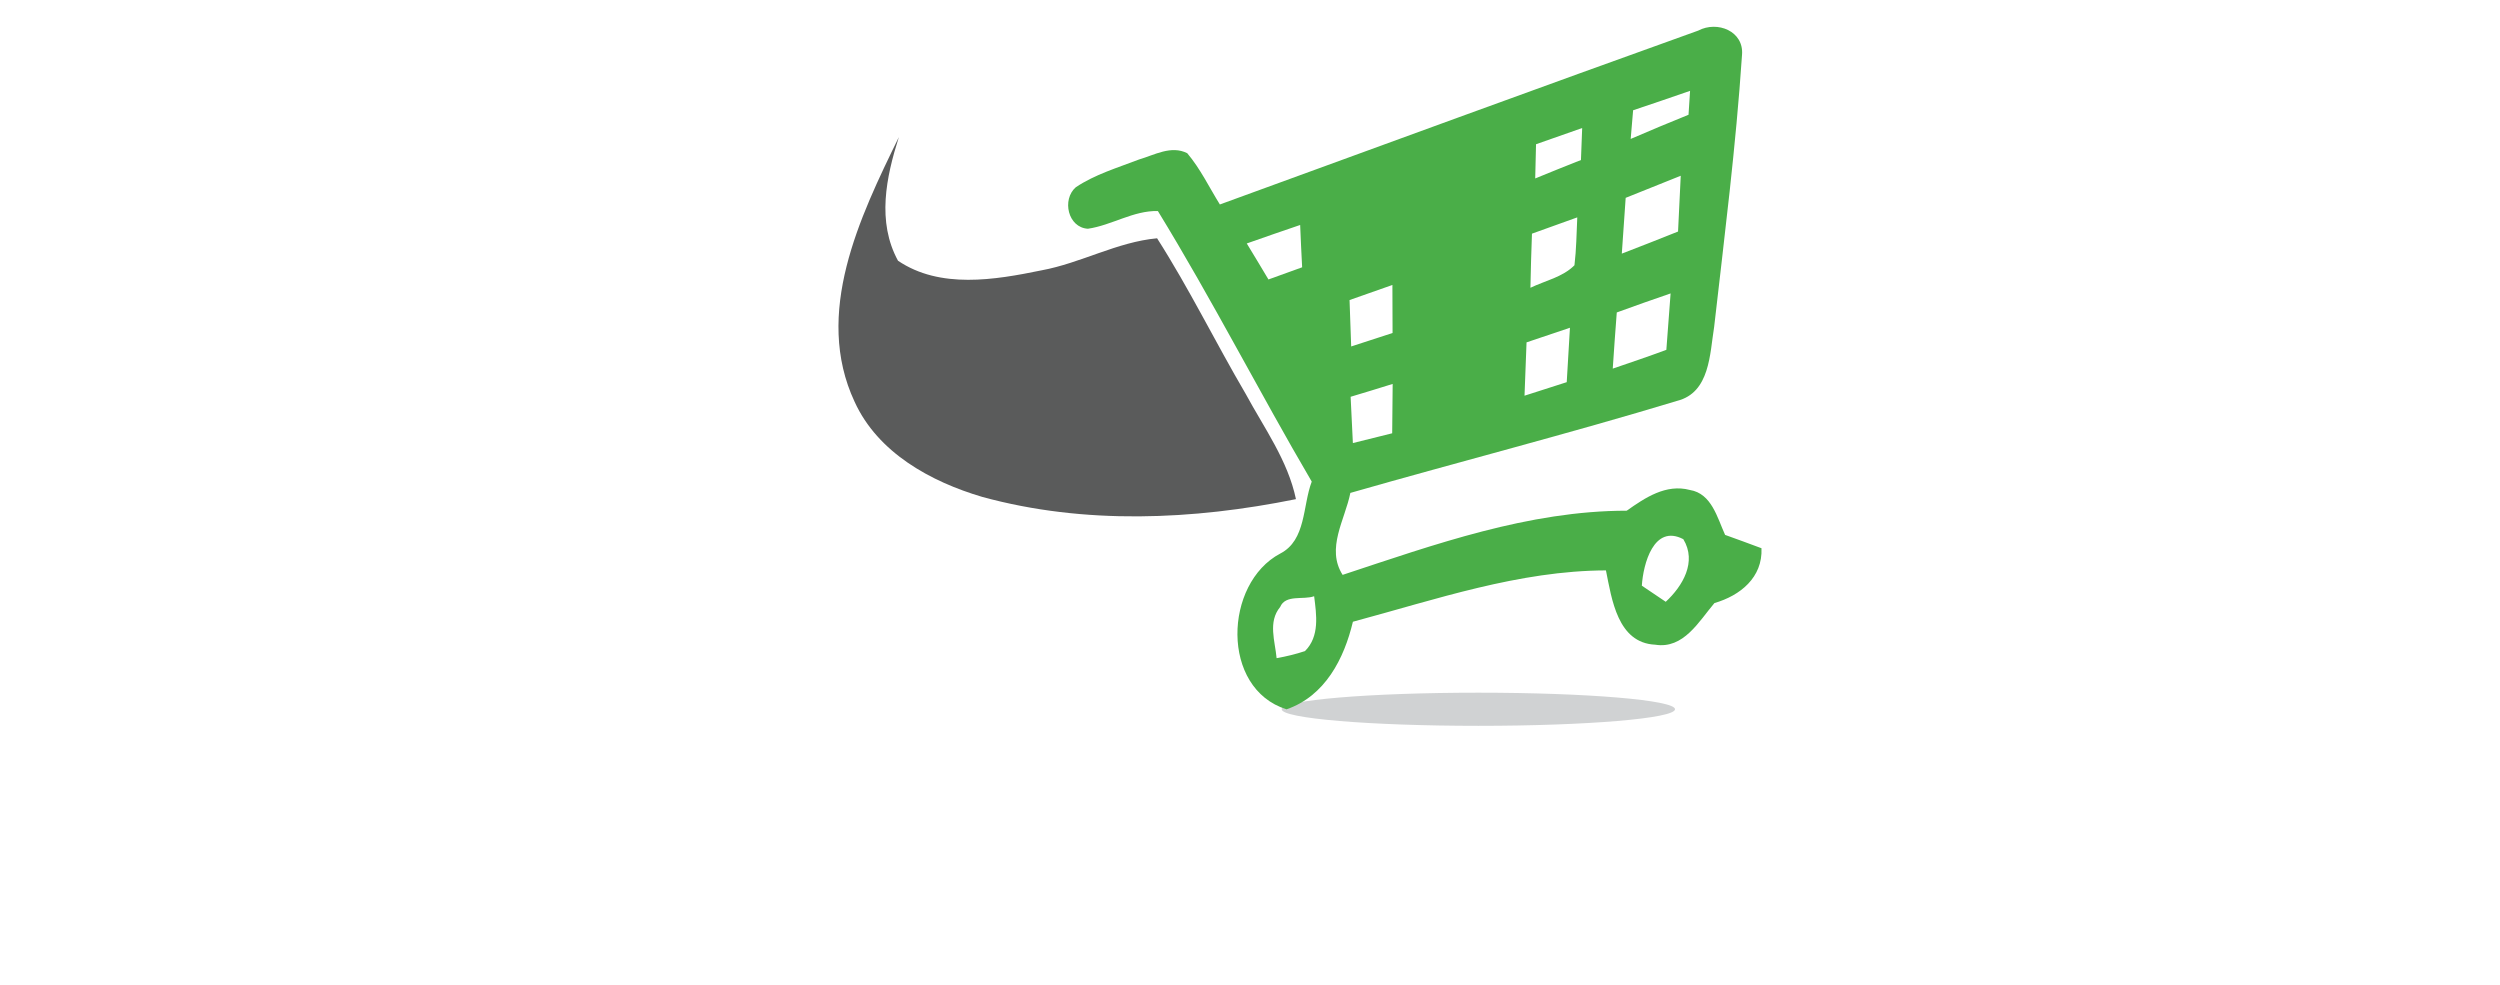
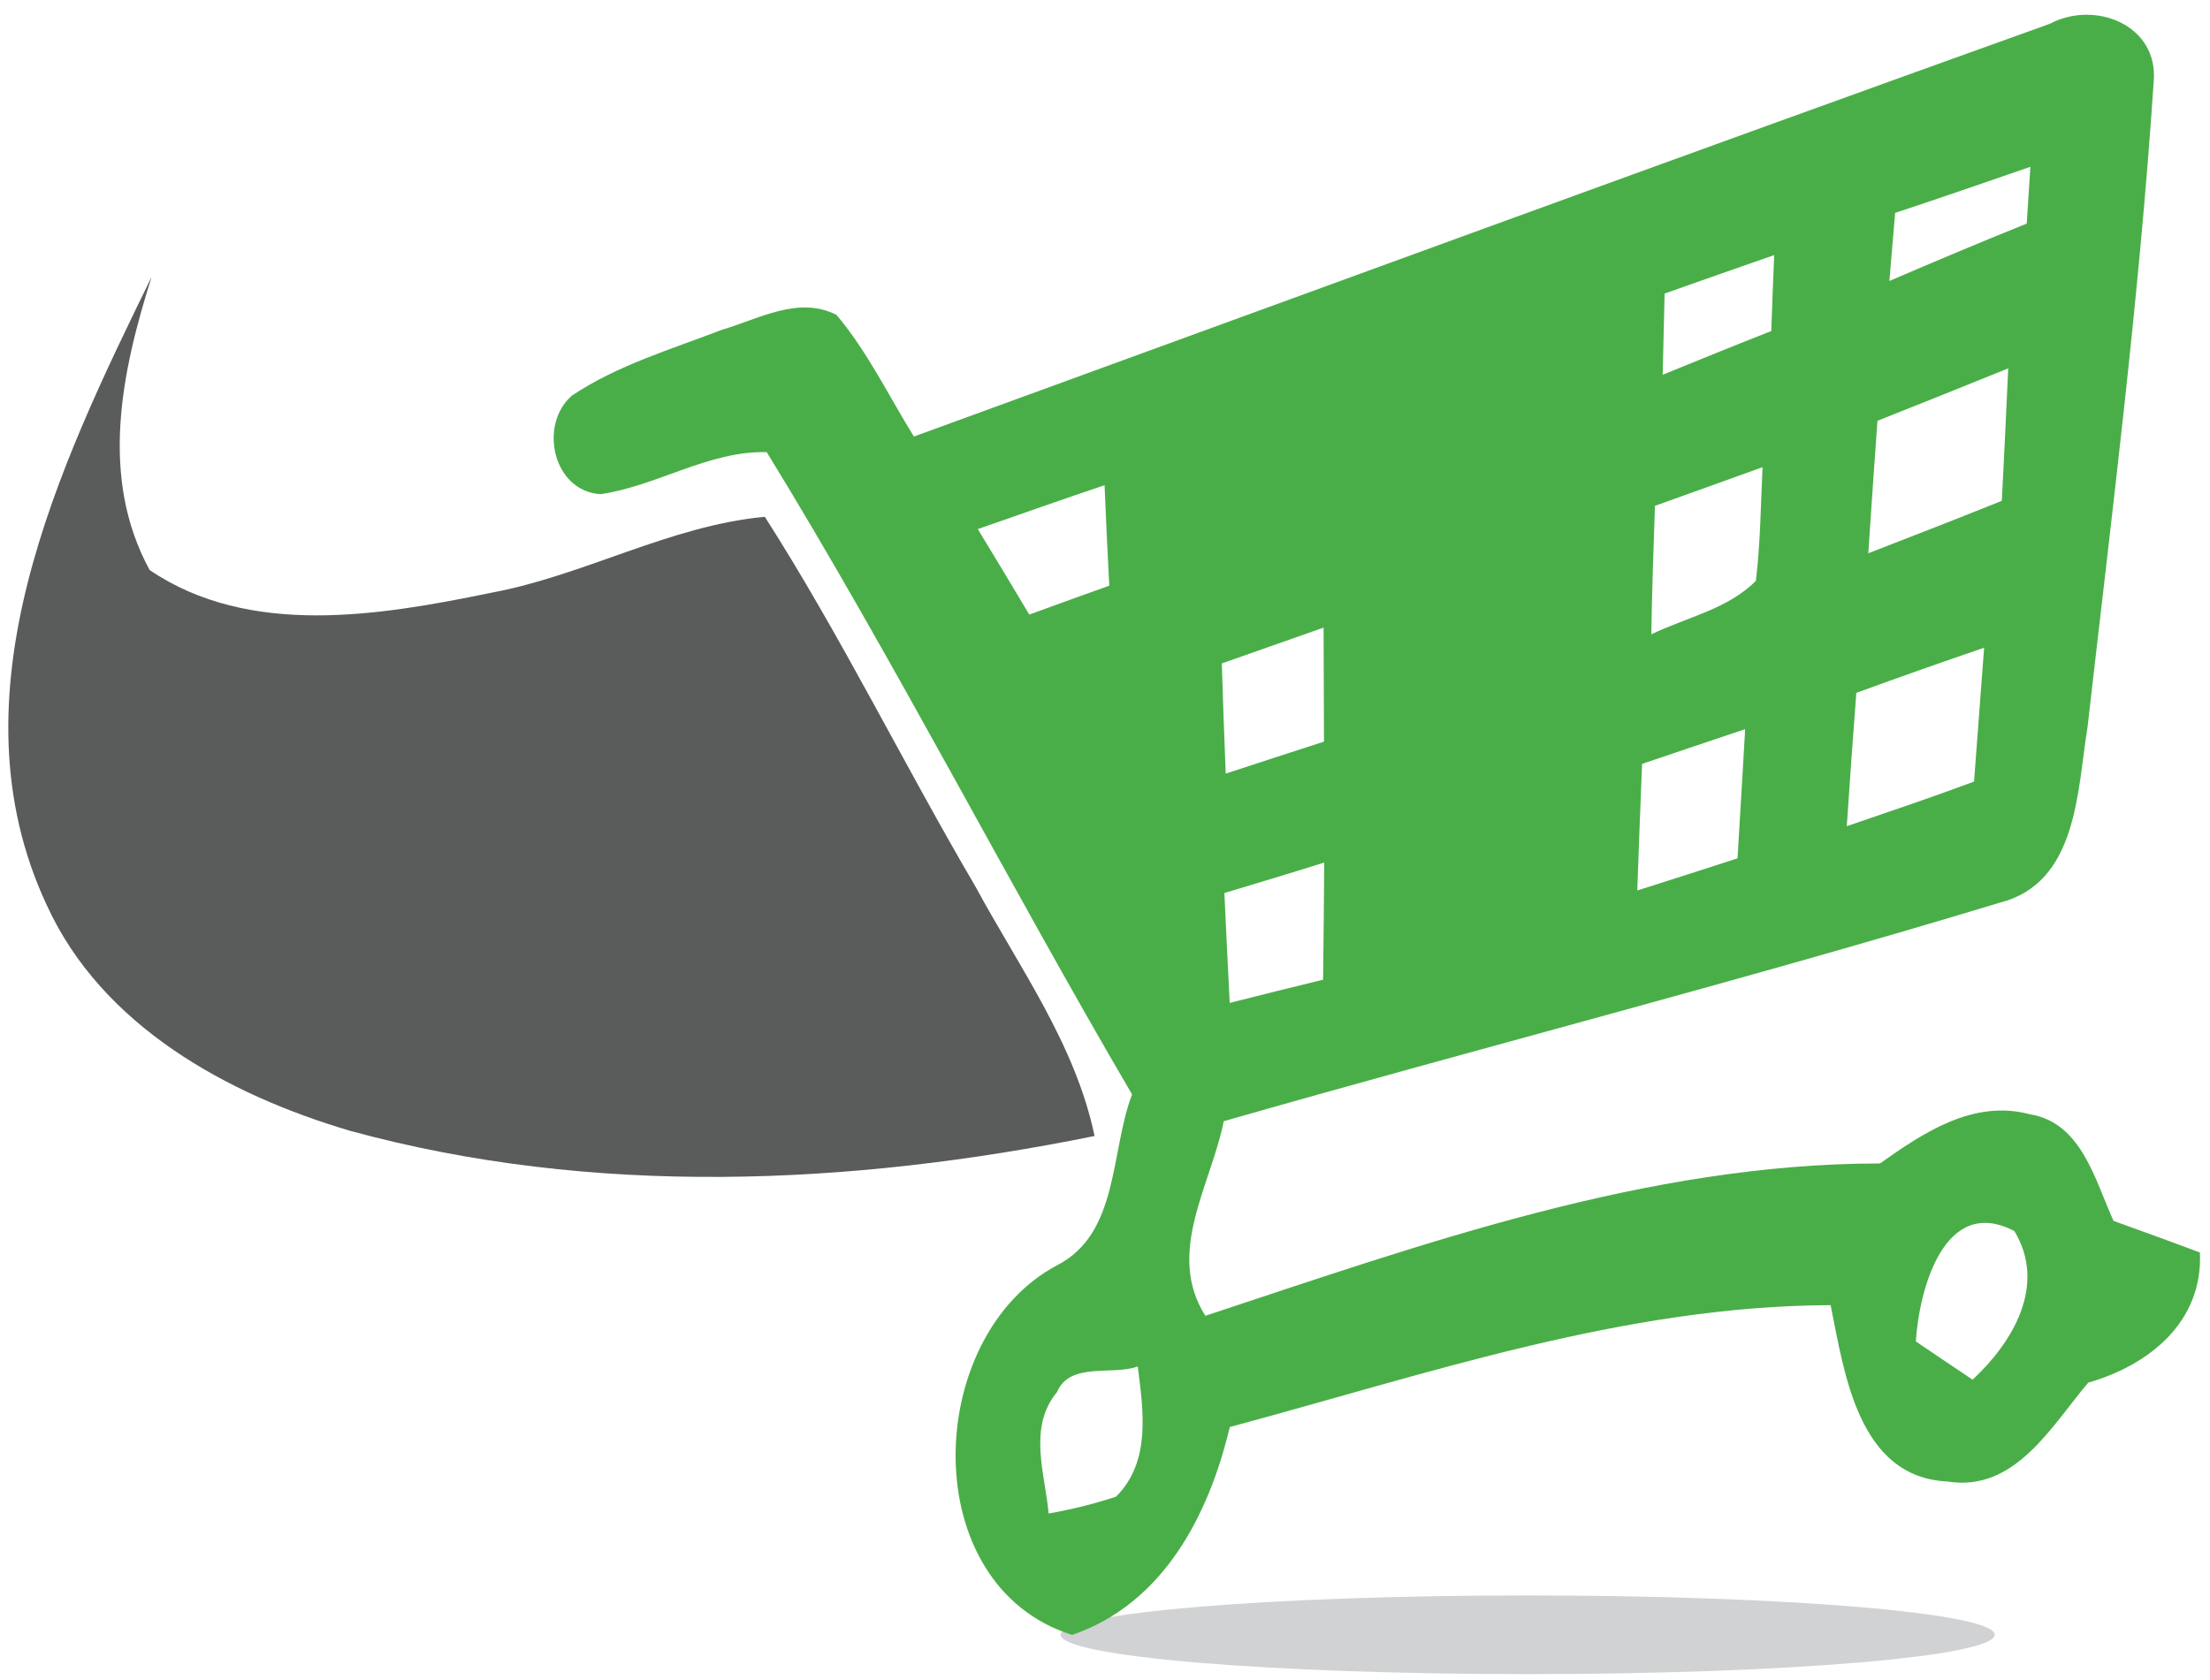
- <svg xmlns="http://www.w3.org/2000/svg" version="1.1" preserveAspectRatio="xMidYMid meet" viewBox="736 408 325 128">
-   <g data-item-type="text" data-item="Business" id="logo__item--business" class="logo__item">
-             </g>
-   <g data-item-type="image" data-item="Image" data-logo-item="" id="logo__item--logo_0" class="logo__item">
-     <g class="logo__item__inner" transform="translate(831.5652 381.5) scale(1.471788 1.471788) rotate(0 0 0)">
-       <g>
-         <path fill="#D0D2D3" d="M83.021,80.65c0,0.813-7.778,1.467-17.373,1.467c-9.597,0-17.374-0.654-17.374-1.467   c0-0.807,7.777-1.461,17.374-1.461C75.242,79.189,83.021,79.844,83.021,80.65z" data-part-id="logo__item--logo_0__0" />
-         <g>
-           <path fill="#4AAE48" d="M87.444,65.252c-0.692-1.51-1.184-3.655-3.113-3.968c-2.101-0.56-3.949,0.679-5.576,1.83    c-8.67,0.006-16.965,2.982-25.096,5.669c-1.485-2.336,0.206-4.854,0.684-7.24c9.607-2.754,19.294-5.229,28.865-8.131    c2.902-0.734,2.88-4.152,3.267-6.528c0.912-7.992,1.927-15.988,2.461-24.01c0.196-2.116-2.176-3.062-3.868-2.165    c-14.106,5.061-28.176,10.224-42.252,15.357c-0.943-1.522-1.722-3.155-2.881-4.529c-1.419-0.718-2.893,0.157-4.26,0.556    c-1.894,0.73-3.886,1.316-5.583,2.451c-1.247,1.087-0.701,3.563,1.069,3.666c2.113-0.308,4.016-1.618,6.181-1.564    c4.786,7.809,8.959,15.997,13.59,23.899c-0.815,2.135-0.482,5.173-2.784,6.356c-4.976,2.633-5.289,11.924,0.556,13.757    c3.398-1.167,5.085-4.461,5.864-7.736c7.337-1.969,14.669-4.509,22.35-4.535c0.515,2.536,1.024,6.406,4.349,6.563    c2.513,0.404,3.862-2.062,5.235-3.678c2.276-0.658,4.27-2.262,4.155-4.843C89.585,66.024,88.513,65.639,87.444,65.252z     M54.271,44.508c1.262-0.441,2.523-0.888,3.786-1.332c0.006,1.416,0.006,2.823,0.014,4.242c-1.219,0.399-2.442,0.788-3.655,1.19    C54.36,47.237,54.313,45.873,54.271,44.508z M58.038,56.277c-1.156,0.284-2.316,0.567-3.473,0.863    c-0.072-1.364-0.136-2.723-0.198-4.088c1.237-0.375,2.475-0.742,3.713-1.135C58.07,53.37,58.057,54.825,58.038,56.277z     M79.319,27.744c1.678-0.556,3.354-1.136,5.03-1.715c-0.03,0.525-0.103,1.582-0.136,2.113c-1.713,0.689-3.409,1.404-5.109,2.135    C79.174,29.422,79.246,28.583,79.319,27.744z M78.661,35.48c1.618-0.641,3.236-1.292,4.864-1.951    c-0.076,1.643-0.15,3.286-0.238,4.928c-1.652,0.665-3.311,1.311-4.967,1.951C78.431,38.765,78.54,37.122,78.661,35.48z     M77.875,45.604c1.58-0.58,3.158-1.132,4.754-1.681c-0.122,1.657-0.254,3.315-0.375,4.982c-1.57,0.585-3.158,1.12-4.734,1.66    C77.628,48.904,77.749,47.256,77.875,45.604z M70.743,30.745c1.354-0.477,2.712-0.96,4.076-1.431    c-0.038,0.942-0.078,1.884-0.108,2.826c-1.352,0.531-2.699,1.078-4.04,1.627C70.695,32.759,70.721,31.753,70.743,30.745z     M70.384,38.644c1.336-0.474,2.667-0.96,4.002-1.438c-0.067,1.407-0.079,2.82-0.248,4.228c-1.038,1.051-2.584,1.361-3.89,1.99    C70.273,41.826,70.33,40.241,70.384,38.644z M69.905,48.246c1.272-0.428,2.55-0.863,3.834-1.292    c-0.091,1.601-0.188,3.204-0.284,4.807c-1.244,0.405-2.494,0.804-3.729,1.196C69.784,51.389,69.838,49.816,69.905,48.246z     M45.193,39.51c1.564-0.546,3.135-1.102,4.716-1.633c0.049,1.238,0.11,2.491,0.175,3.738c-0.992,0.356-1.986,0.712-2.976,1.075    C46.474,41.63,45.839,40.564,45.193,39.51z M50.335,75.515c-0.819,0.271-1.657,0.475-2.506,0.625    c-0.137-1.504-0.779-3.2,0.311-4.518c0.483-1.139,2.06-0.604,3.004-0.954C51.35,72.316,51.646,74.207,50.335,75.515z M82.2,71.16    c-0.525-0.348-1.58-1.063-2.111-1.423c0.118-1.911,1.055-5.471,3.665-4.106C84.969,67.637,83.697,69.771,82.2,71.16z" data-part-id="logo__item--logo_0__1" />
-           <path fill="#5A5B5B" d="M45.1,52.8c-2.666-4.545-4.991-9.307-7.829-13.748c-3.539,0.329-6.721,2.189-10.206,2.832    c-4.125,0.849-8.964,1.664-12.678-0.849c-1.881-3.451-1.048-7.379,0.075-10.918c-3.46,7.077-7.554,15.568-3.907,23.377    c2.054,4.505,6.728,7.06,11.284,8.405c9.031,2.47,18.597,2.041,27.698,0.194C48.823,58.681,46.733,55.818,45.1,52.8z" data-part-id="logo__item--logo_0__2" />
-         </g>
-       </g>
+ <svg xmlns="http://www.w3.org/2000/svg" width="121" height="92" version="1.1" viewBox="736 408 121 92">
+   <g class="logo__item" transform="translate(-108.55 -2.6734)" data-item="Image" data-item-type="image" data-logo-item="">
+     <g class="logo__item__inner" transform="matrix(1.4718 0 0 1.4718 831.57 381.5)">
+       <path d="m83.021 80.65c0 0.813-7.778 1.467-17.373 1.467-9.597 0-17.374-0.654-17.374-1.467 0-0.807 7.777-1.461 17.374-1.461 9.594 0 17.373 0.655 17.373 1.461z" fill="#d0d2d3" data-part-id="logo__item--logo_0__0" />
+       <path d="m87.444 65.252c-0.692-1.51-1.184-3.655-3.113-3.968-2.101-0.56-3.949 0.679-5.576 1.83-8.67 6e-3 -16.965 2.982-25.096 5.669-1.485-2.336 0.206-4.854 0.684-7.24 9.607-2.754 19.294-5.229 28.865-8.131 2.902-0.734 2.88-4.152 3.267-6.528 0.912-7.992 1.927-15.988 2.461-24.01 0.196-2.116-2.176-3.062-3.868-2.165-14.106 5.061-28.176 10.224-42.252 15.357-0.943-1.522-1.722-3.155-2.881-4.529-1.419-0.718-2.893 0.157-4.26 0.556-1.894 0.73-3.886 1.316-5.583 2.451-1.247 1.087-0.701 3.563 1.069 3.666 2.113-0.308 4.016-1.618 6.181-1.564 4.786 7.809 8.959 15.997 13.59 23.899-0.815 2.135-0.482 5.173-2.784 6.356-4.976 2.633-5.289 11.924 0.556 13.757 3.398-1.167 5.085-4.461 5.864-7.736 7.337-1.969 14.669-4.509 22.35-4.535 0.515 2.536 1.024 6.406 4.349 6.563 2.513 0.404 3.862-2.062 5.235-3.678 2.276-0.658 4.27-2.262 4.155-4.843-1.072-0.405-2.144-0.79-3.213-1.177zm-33.173-20.744c1.262-0.441 2.523-0.888 3.786-1.332 6e-3 1.416 6e-3 2.823 0.014 4.242-1.219 0.399-2.442 0.788-3.655 1.19-0.056-1.371-0.103-2.735-0.145-4.1zm3.767 11.769c-1.156 0.284-2.316 0.567-3.473 0.863-0.072-1.364-0.136-2.723-0.198-4.088 1.237-0.375 2.475-0.742 3.713-1.135-0.01 1.453-0.023 2.908-0.042 4.36zm21.281-28.533c1.678-0.556 3.354-1.136 5.03-1.715-0.03 0.525-0.103 1.582-0.136 2.113-1.713 0.689-3.409 1.404-5.109 2.135 0.07-0.855 0.142-1.694 0.215-2.533zm-0.658 7.736c1.618-0.641 3.236-1.292 4.864-1.951-0.076 1.643-0.15 3.286-0.238 4.928-1.652 0.665-3.311 1.311-4.967 1.951 0.111-1.643 0.22-3.286 0.341-4.928zm-0.786 10.124c1.58-0.58 3.158-1.132 4.754-1.681-0.122 1.657-0.254 3.315-0.375 4.982-1.57 0.585-3.158 1.12-4.734 1.66 0.108-1.661 0.229-3.309 0.355-4.961zm-7.132-14.859c1.354-0.477 2.712-0.96 4.076-1.431-0.038 0.942-0.078 1.884-0.108 2.826-1.352 0.531-2.699 1.078-4.04 1.627 0.024-1.008 0.05-2.014 0.072-3.022zm-0.359 7.899c1.336-0.474 2.667-0.96 4.002-1.438-0.067 1.407-0.079 2.82-0.248 4.228-1.038 1.051-2.584 1.361-3.89 1.99 0.025-1.598 0.082-3.183 0.136-4.78zm-0.479 9.602c1.272-0.428 2.55-0.863 3.834-1.292-0.091 1.601-0.188 3.204-0.284 4.807-1.244 0.405-2.494 0.804-3.729 1.196 0.058-1.568 0.112-3.141 0.179-4.711zm-24.712-8.736c1.564-0.546 3.135-1.102 4.716-1.633 0.049 1.238 0.11 2.491 0.175 3.738-0.992 0.356-1.986 0.712-2.976 1.075-0.634-1.06-1.269-2.126-1.915-3.18zm5.142 36.005c-0.819 0.271-1.657 0.475-2.506 0.625-0.137-1.504-0.779-3.2 0.311-4.518 0.483-1.139 2.06-0.604 3.004-0.954 0.206 1.648 0.502 3.539-0.809 4.847zm31.865-4.355c-0.525-0.348-1.58-1.063-2.111-1.423 0.118-1.911 1.055-5.471 3.665-4.106 1.215 2.006-0.057 4.14-1.554 5.529z" fill="#4aae48" data-part-id="logo__item--logo_0__1" />
+       <path d="m45.1 52.8c-2.666-4.545-4.991-9.307-7.829-13.748-3.539 0.329-6.721 2.189-10.206 2.832-4.125 0.849-8.964 1.664-12.678-0.849-1.881-3.451-1.048-7.379 0.075-10.918-3.46 7.077-7.554 15.568-3.907 23.377 2.054 4.505 6.728 7.06 11.284 8.405 9.031 2.47 18.597 2.041 27.698 0.194-0.714-3.412-2.804-6.275-4.437-9.293z" fill="#5a5b5b" data-part-id="logo__item--logo_0__2" />
    </g>
  </g>
</svg>
